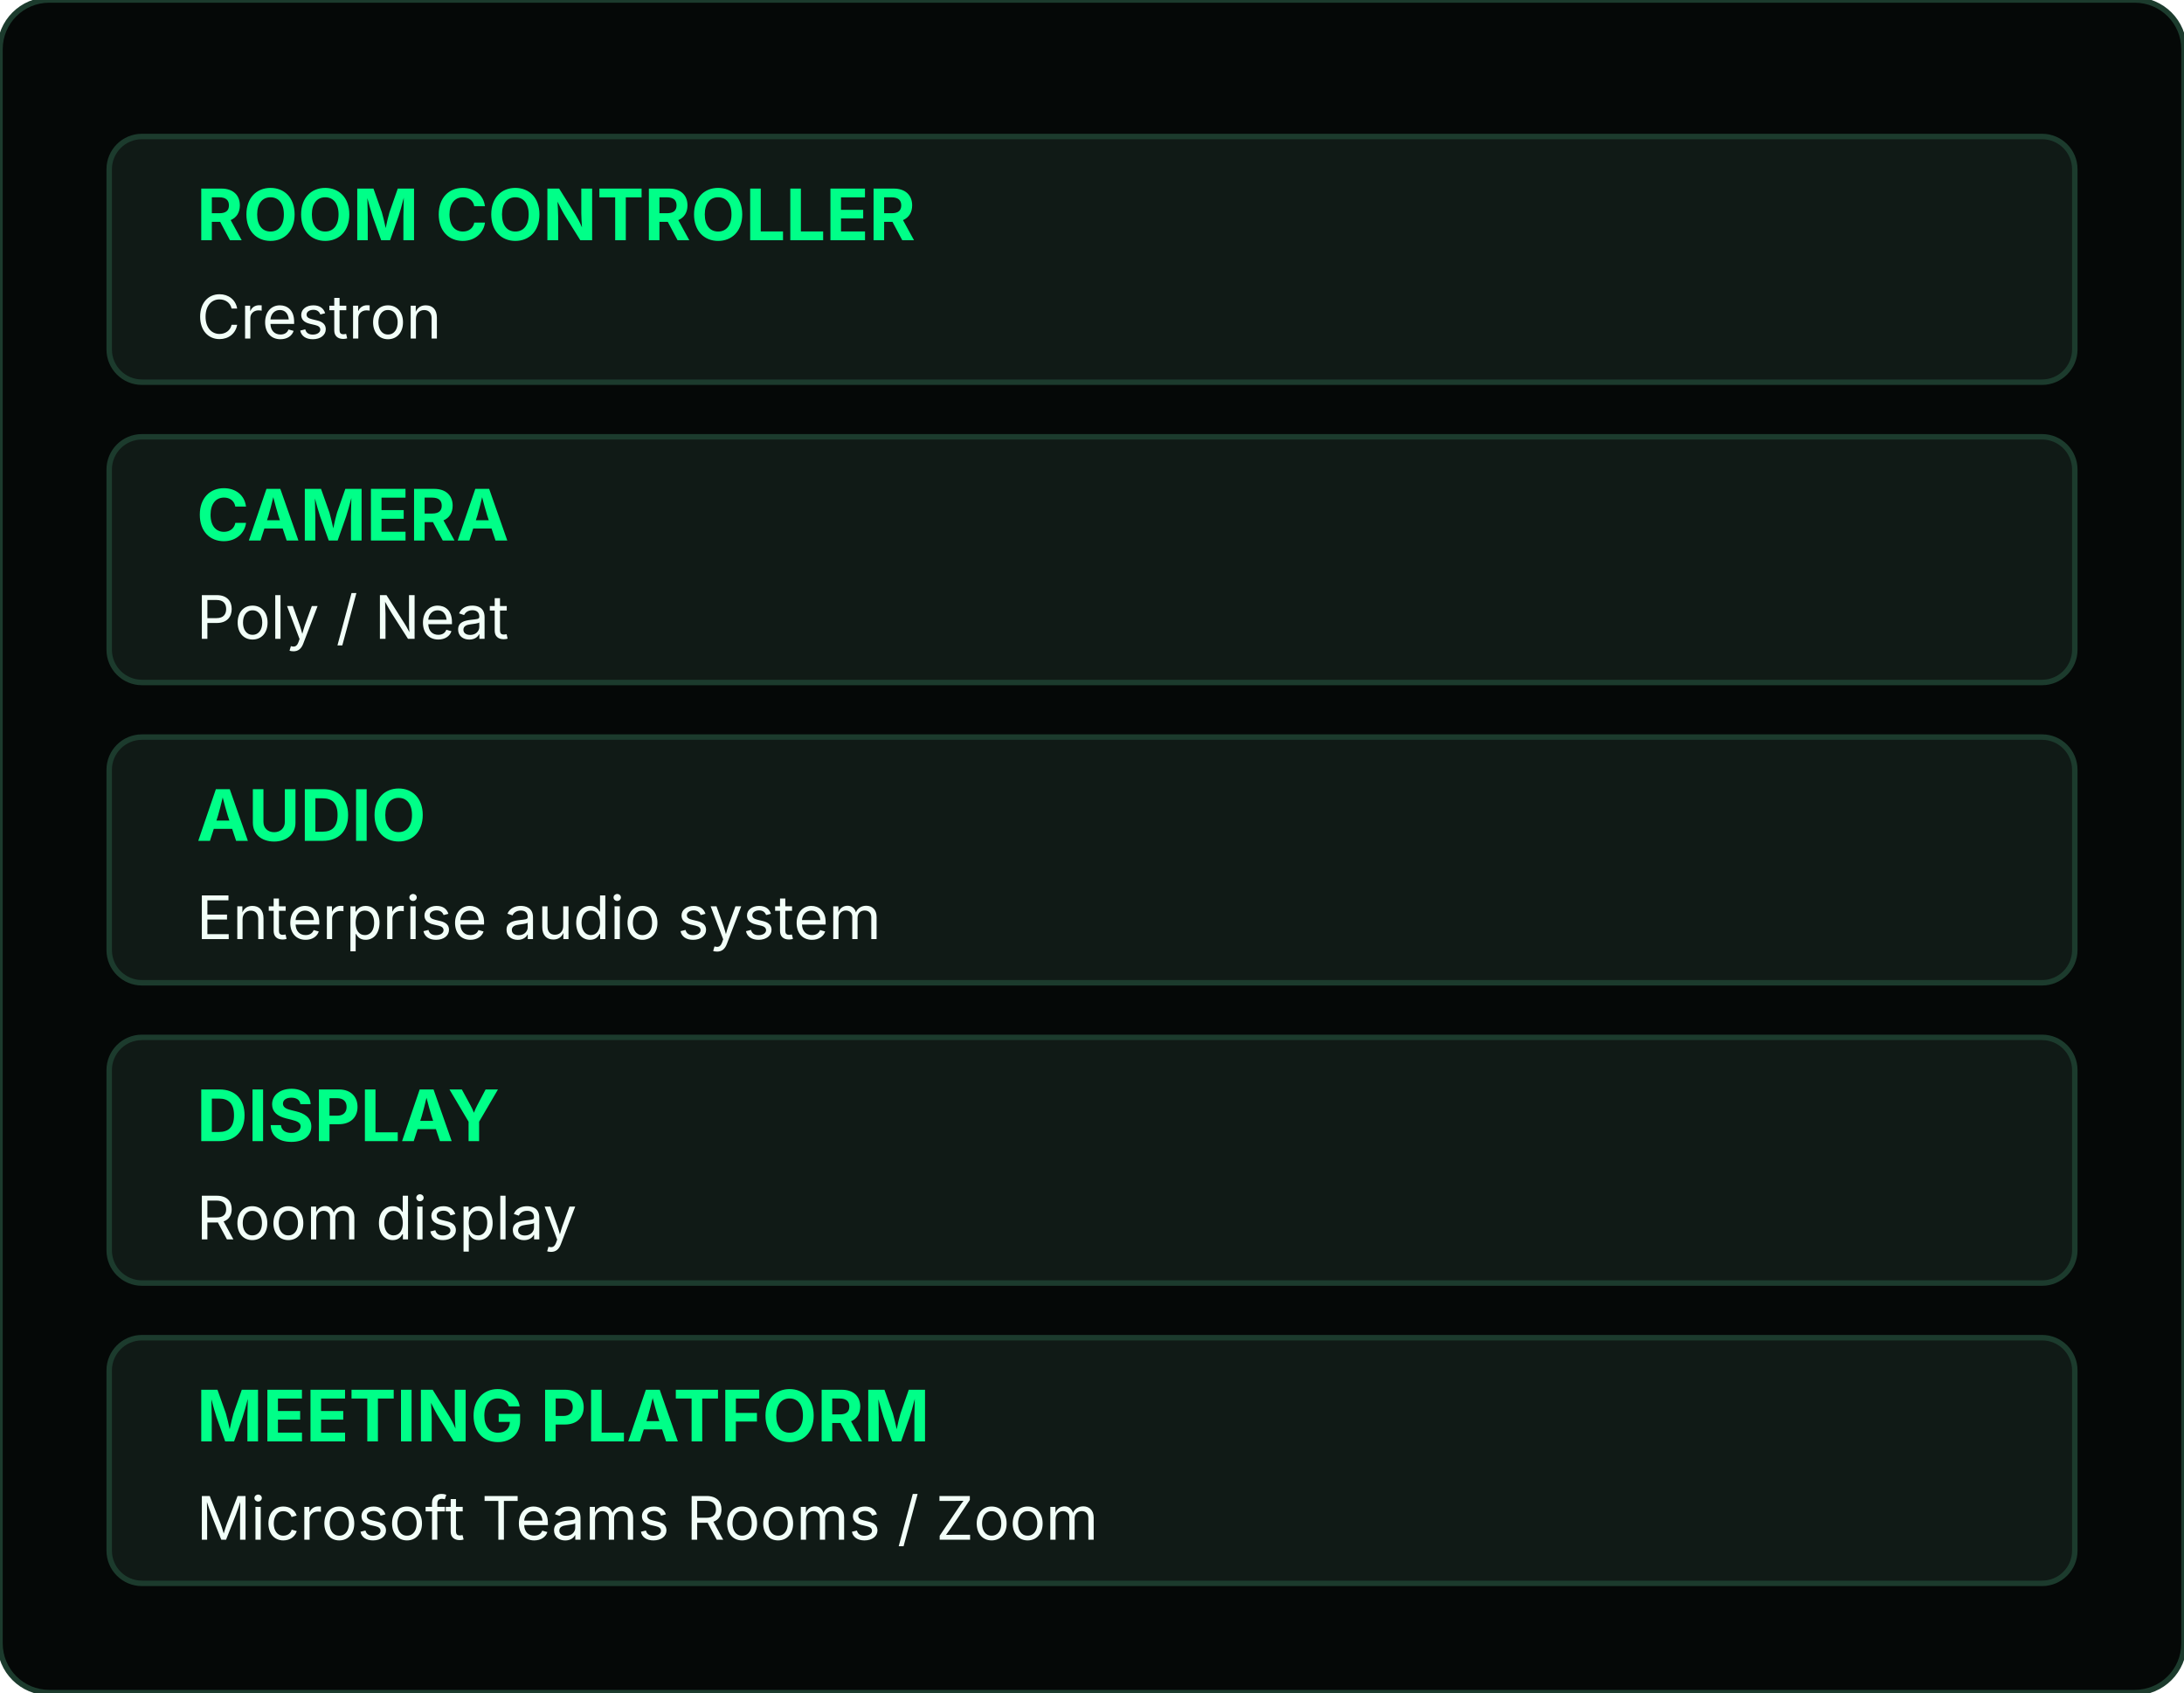
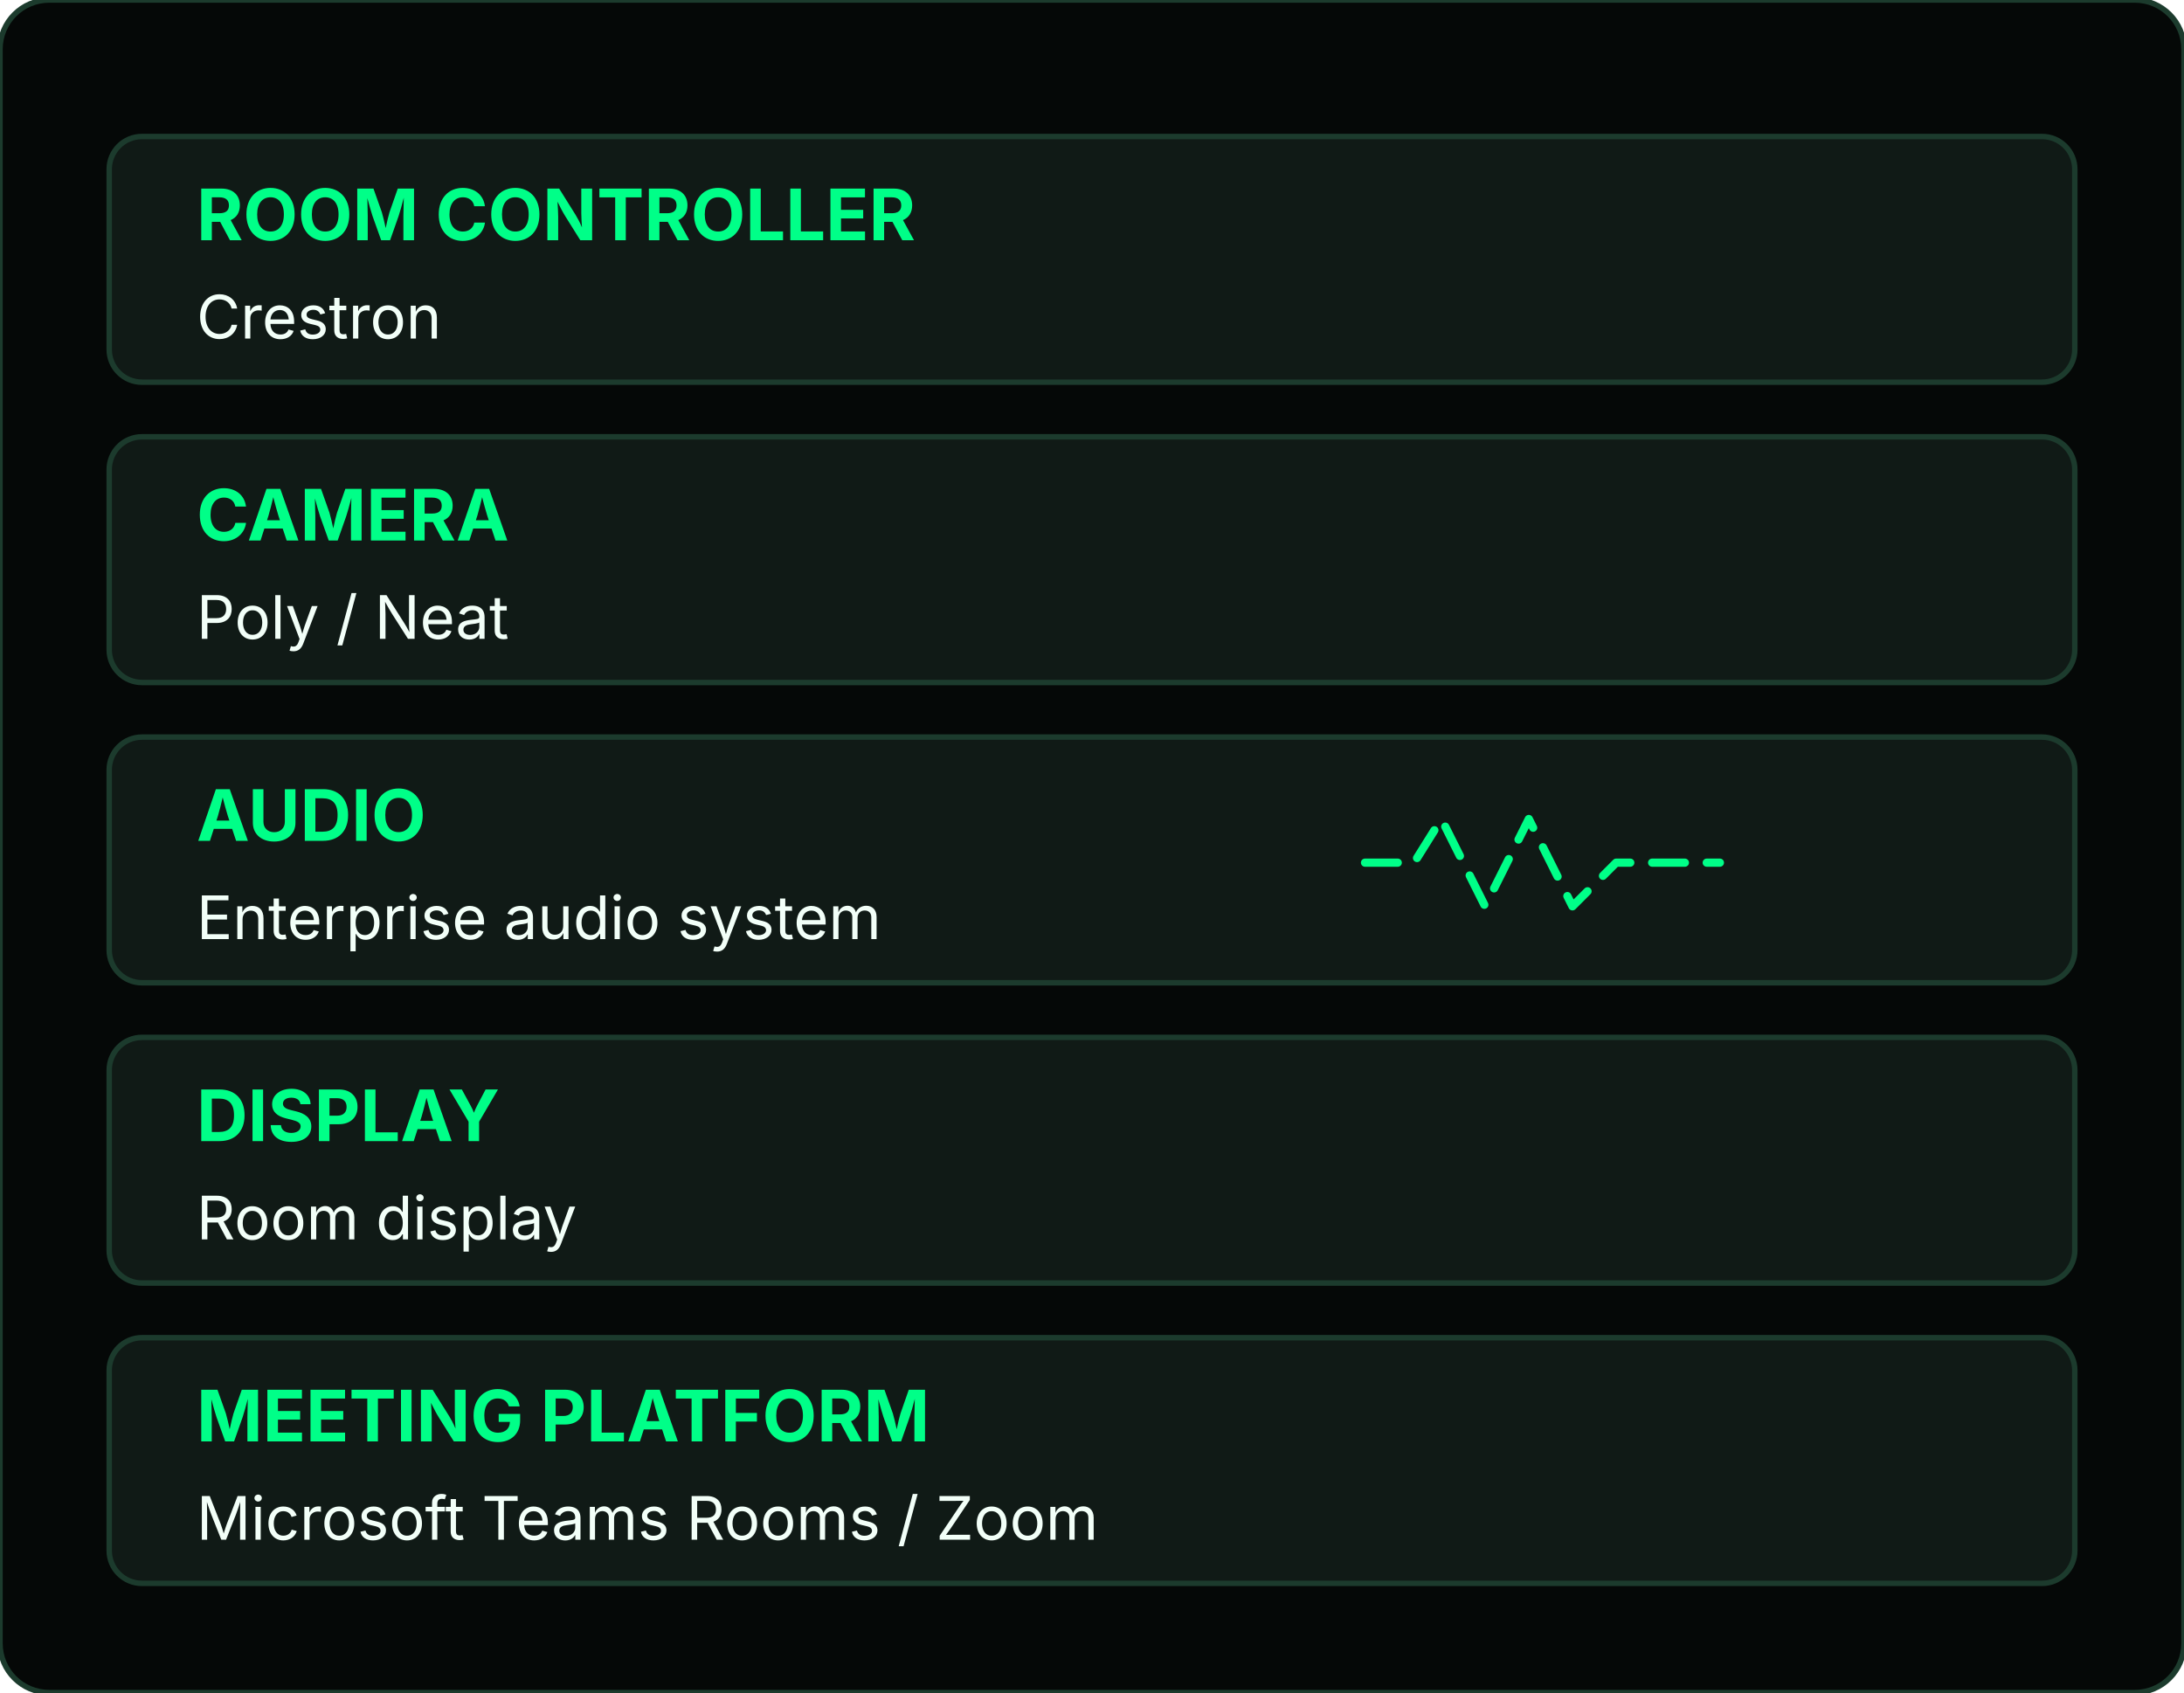
<svg xmlns="http://www.w3.org/2000/svg" width="800" height="620" viewBox="0 0 800 620" role="img" aria-labelledby="title">
+   <style>@media (prefers-reduced-motion: reduce) {.motion { display: none; }}</style>
  <rect width="800" height="620" rx="18" fill="#050807" stroke="#1C3B2D" stroke-width="2" />
  <g fill="#101A16" stroke="#1C3B2D" stroke-width="2">
    <rect x="40" y="50" width="720" height="90" rx="12" />
    <rect x="40" y="160" width="720" height="90" rx="12" />
    <rect x="40" y="270" width="720" height="90" rx="12" />
    <rect x="40" y="380" width="720" height="90" rx="12" />
    <rect x="40" y="490" width="720" height="90" rx="12" />
  </g>
  <g font-family="Inter, Segoe UI, Arial, sans-serif" fill="#F2FFF8">
    <g fill="#00FF88" font-size="26" font-weight="700">
      <text x="72" y="88">ROOM CONTROLLER</text>
      <text x="72" y="198">CAMERA</text>
      <text x="72" y="308">AUDIO</text>
      <text x="72" y="418">DISPLAY</text>
      <text x="72" y="528">MEETING PLATFORM</text>
    </g>
    <g font-size="22">
      <text x="72" y="124">Crestron</text>
      <text x="72" y="234">Poly / Neat</text>
      <text x="72" y="344">Enterprise audio system</text>
      <text x="72" y="454">Room display</text>
      <text x="72" y="564">Microsoft Teams Rooms / Zoom</text>
    </g>
  </g>
+   <path class="motion" d="M500 316h18l10-16 16 32 16-32 16 32 16-16h38" fill="none" stroke="#00FF88" stroke-width="3" stroke-linecap="round" stroke-linejoin="round" stroke-dasharray="12 8">
+     <animate attributeName="stroke-dashoffset" values="0;-40" dur="3.5s" repeatCount="indefinite" />
+   </path>
</svg>
